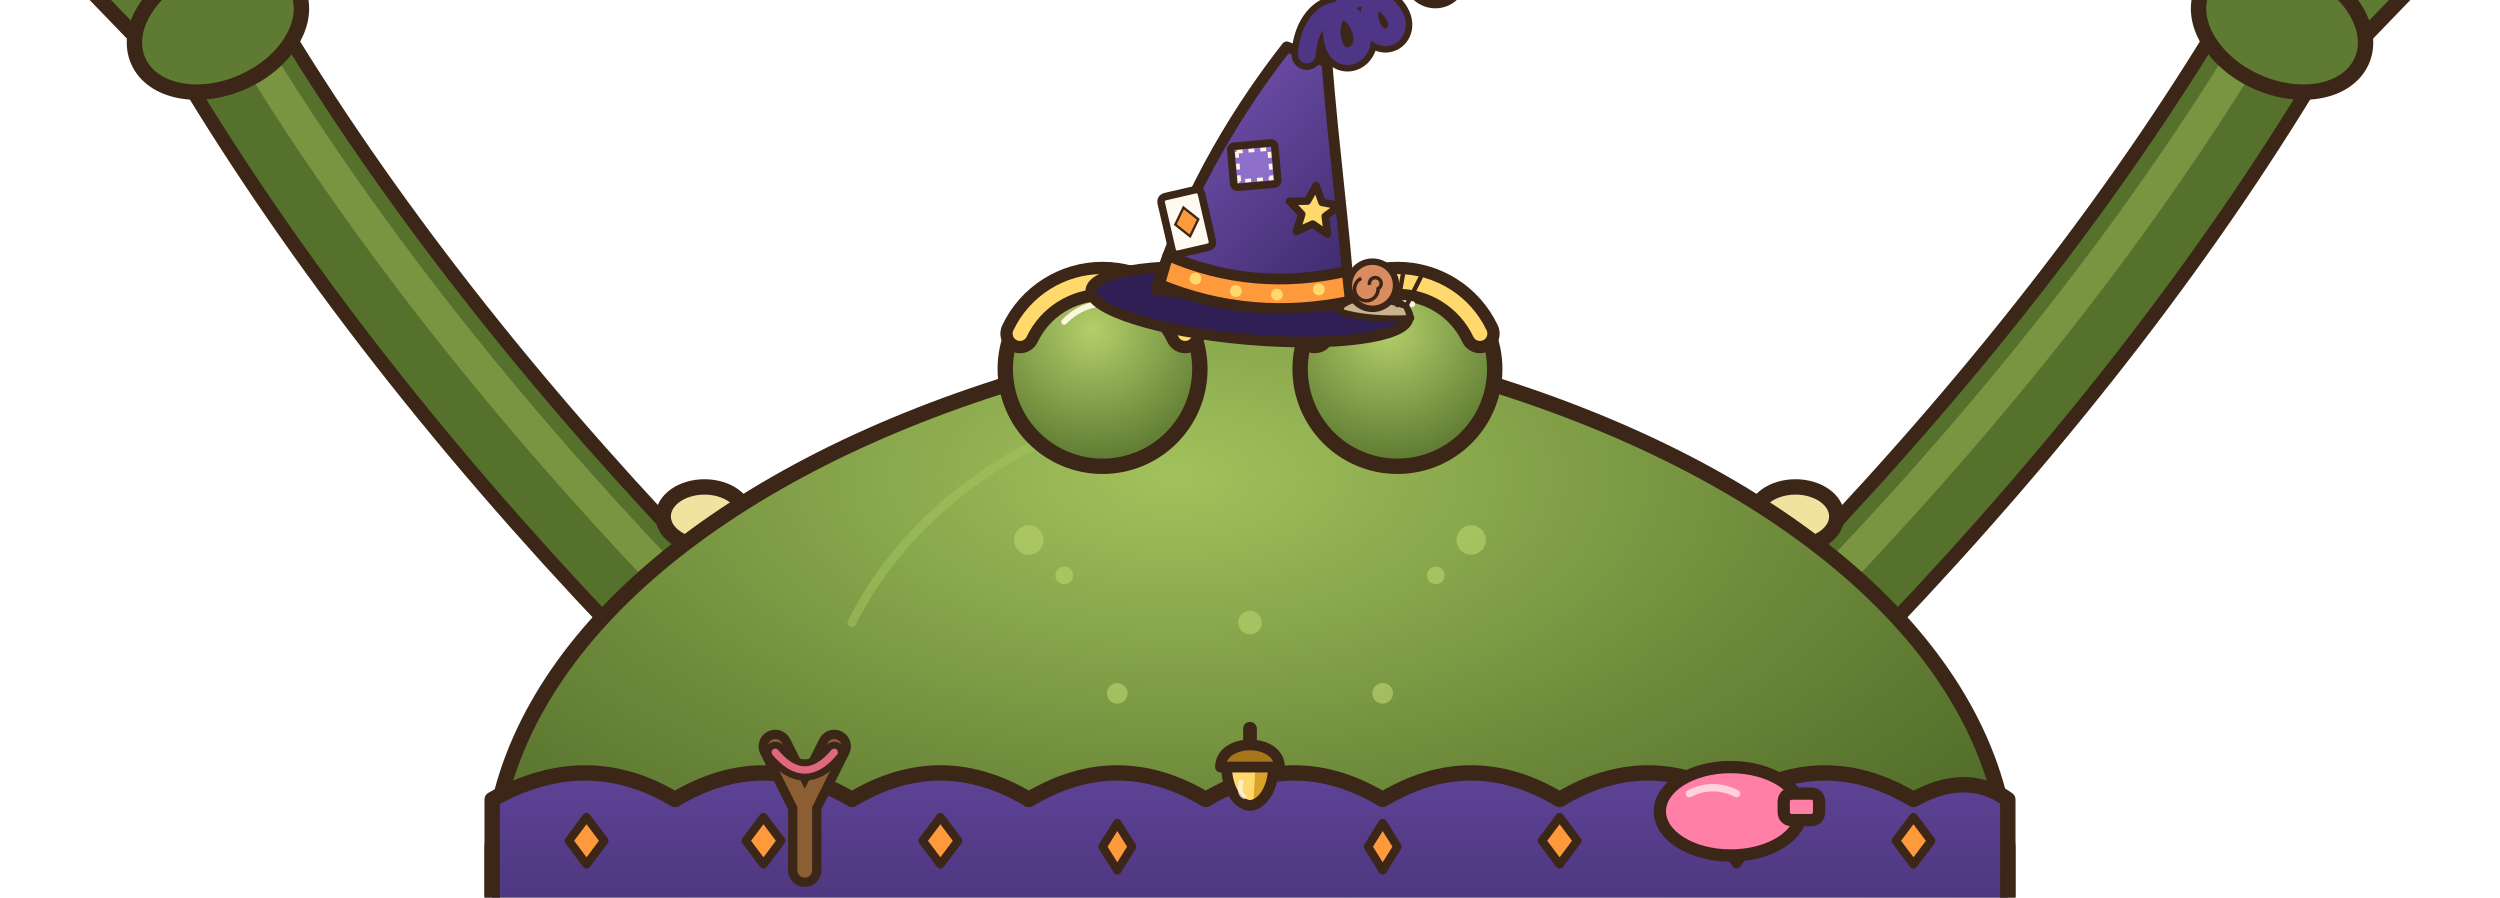
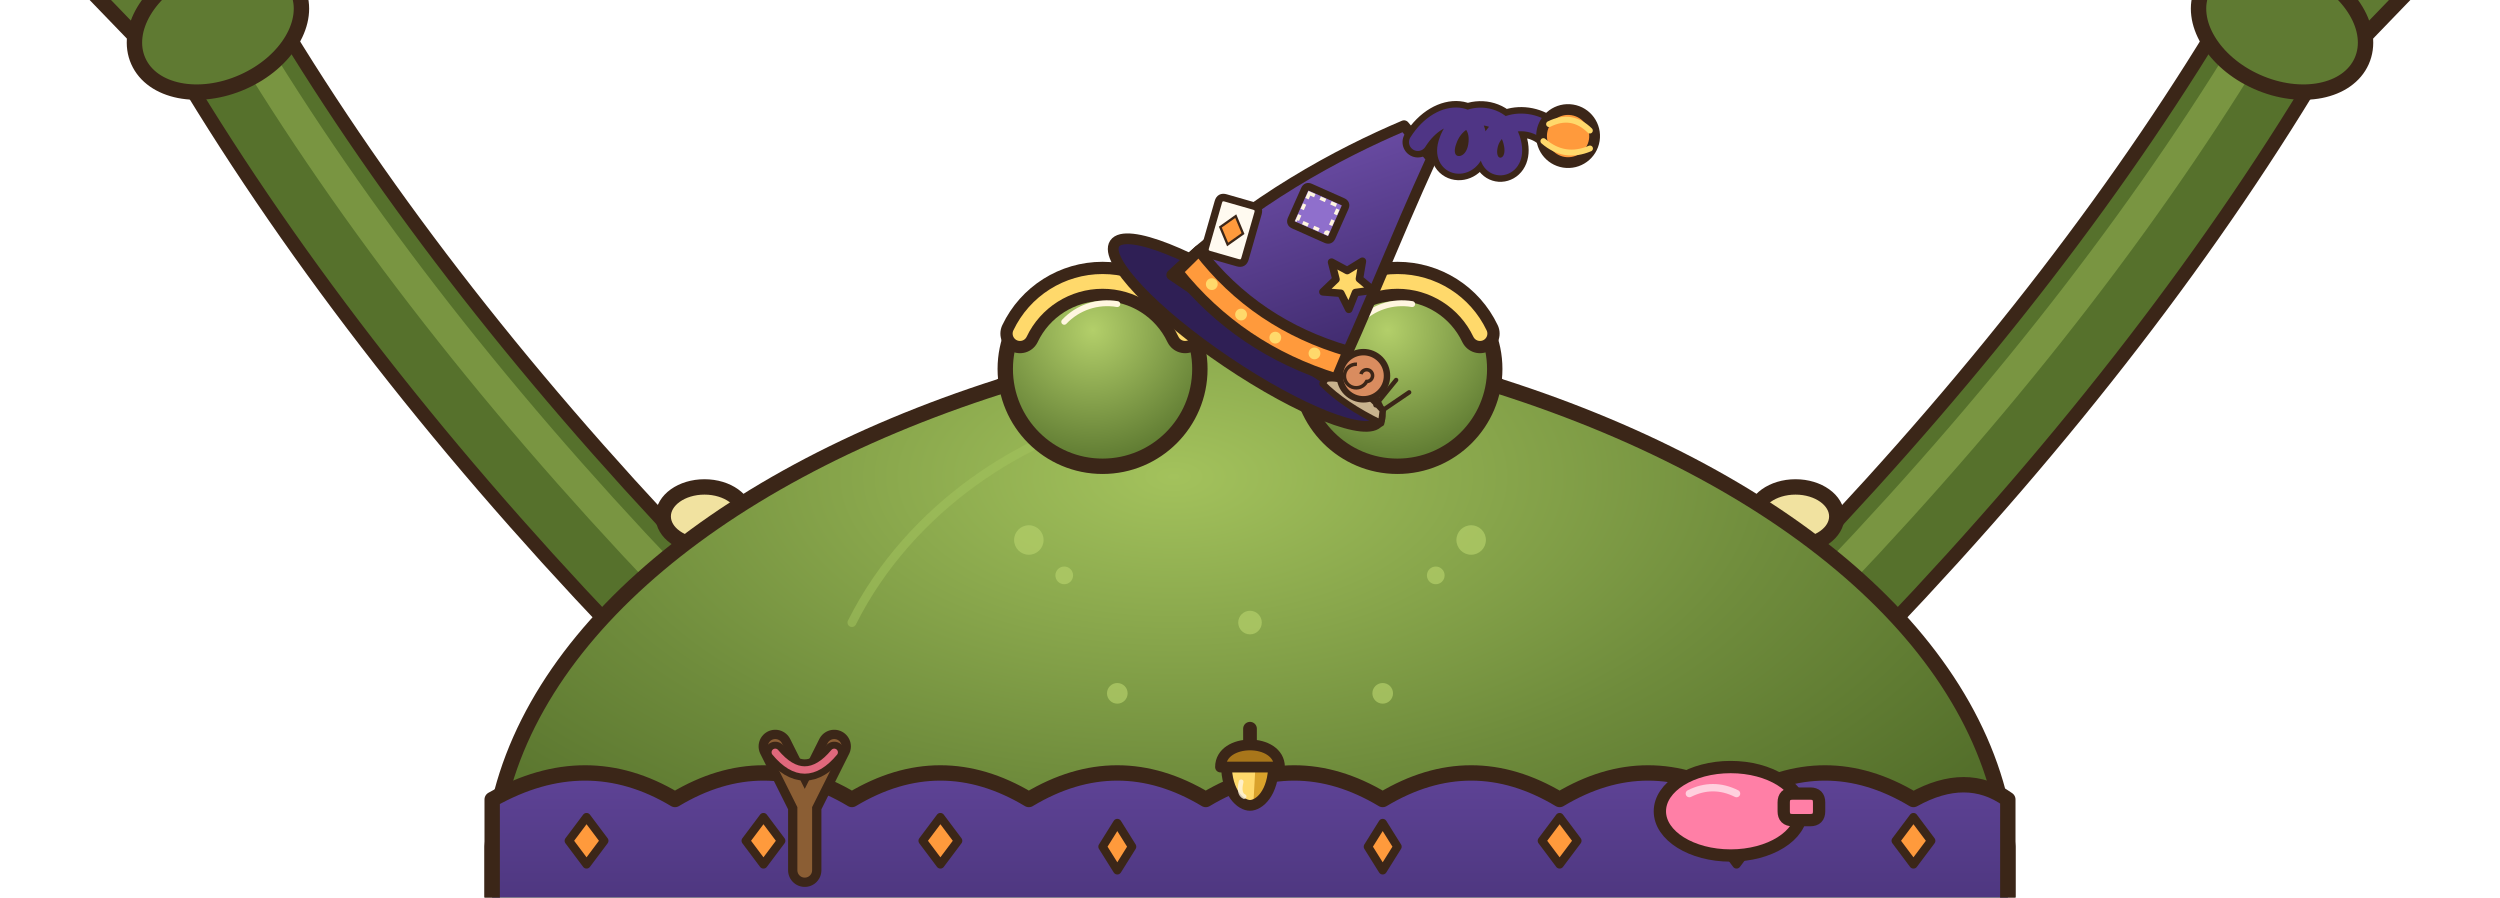
<svg xmlns="http://www.w3.org/2000/svg" style="overflow:visible" class="gsg-toad" viewBox="0 0 390 140" width="390" height="140" role="img" aria-label="Sir Croakwell casting a fence spell">
  <style>.gsg-toad .breathe{transform-box:fill-box;transform-origin:50% 100%;animation:gsg-toadBreathe 3.2s ease-in-out infinite}@keyframes gsg-toadBreathe{0%,100%{transform:scale(1)}50%{transform:scale(1.015)}}.gsg-toad .bounce{animation:gsg-toadBounce .5s ease-in-out infinite}@keyframes gsg-toadBounce{0%,100%{transform:translateY(0)}50%{transform:translateY(-9px)}}.gsg-toad .snap{transform-box:fill-box;transform-origin:0% 100%;animation:gsg-toadSnap 1.5s ease-in-out infinite}@keyframes gsg-toadSnap{0%,55%,100%{transform:scale(.55)}65%,80%{transform:scale(1)}}.gsg-toad .pulse{animation:gsg-toadPulse 1.2s ease-in-out infinite}@keyframes gsg-toadPulse{0%,100%{opacity:.55}50%{opacity:1}}.gsg-toad .twinkle{transform-box:fill-box;transform-origin:center;animation:gsg-toadTwinkle 1.6s ease-in-out infinite}@keyframes gsg-toadTwinkle{0%,100%{opacity:.35;transform:scale(.7)}50%{opacity:1;transform:scale(1.1)}}.gsg-toad .drip{animation:gsg-toadDrip 1.1s linear infinite}@keyframes gsg-toadDrip{0%{transform:translateY(-3px);opacity:0}25%{opacity:1}100%{transform:translateY(12px);opacity:0}}.gsg-toad .blink{animation:gsg-toadBlink 4s infinite}@keyframes gsg-toadBlink{0%,93%,100%{opacity:0}96%{opacity:1}}@media (prefers-reduced-motion:reduce){.gsg-toad *{animation:none!important}}</style>
  <defs>
    <radialGradient id="gsg-tb-cast-skin" cx="45%" cy="20%" r="80%">
      <stop offset="0" stop-color="#a3c25c" />
      <stop offset="0.5" stop-color="#6f8c3c" />
      <stop offset="1" stop-color="#435d20" />
    </radialGradient>
    <radialGradient id="gsg-tb-cast-bulge" cx="45%" cy="30%" r="70%">
      <stop offset="0" stop-color="#b3cf6a" />
      <stop offset="1" stop-color="#5c7830" />
    </radialGradient>
    <radialGradient id="gsg-tb-cast-eye" cx="40%" cy="35%" r="70%">
      <stop offset="0" stop-color="#ffe08a" />
      <stop offset=".6" stop-color="#e8b63c" />
      <stop offset="1" stop-color="#b07a18" />
    </radialGradient>
    <linearGradient id="gsg-tb-cast-hat" x1="0" y1="0" x2="1" y2="1">
      <stop offset="0" stop-color="#7a58b8" />
      <stop offset="1" stop-color="#3b2768" />
    </linearGradient>
    <linearGradient id="gsg-tb-cast-cloak" x1="0" y1="0" x2="0" y2="1">
      <stop offset="0" stop-color="#5e4396" />
      <stop offset="1" stop-color="#36245e" />
    </linearGradient>
    <filter id="gsg-tb-cast-glow" x="-50%" y="-50%" width="200%" height="200%">
      <feGaussianBlur stdDeviation="4" />
    </filter>
  </defs>
  <clipPath id="gsg-tb-cast-band">
    <rect x="-80" y="-300" width="550" height="440" />
  </clipPath>
  <g clip-path="url(#gsg-tb-cast-band)">
    <path d="M102 92.3 Q60 48.2 34 4" fill="none" stroke="#3b2618" stroke-width="19.4" stroke-linecap="round" stroke-linejoin="round" />
    <path d="M102 92.3 Q60 48.2 34 4" fill="none" stroke="#56712c" stroke-width="15" stroke-linecap="round" stroke-linejoin="round" />
    <path d="M102 92.3 Q60 48.2 34 4" fill="none" stroke="#a3c25c" stroke-width="5" stroke-linecap="round" opacity=".45" transform="translate(2 -2)" />
    <path d="M288 92.3 Q330 48.2 356 4" fill="none" stroke="#3b2618" stroke-width="19.4" stroke-linecap="round" stroke-linejoin="round" />
    <path d="M288 92.3 Q330 48.2 356 4" fill="none" stroke="#56712c" stroke-width="15" stroke-linecap="round" stroke-linejoin="round" />
    <path d="M288 92.3 Q330 48.2 356 4" fill="none" stroke="#a3c25c" stroke-width="5" stroke-linecap="round" opacity=".45" transform="translate(-2 -2)" />
    <g class="toad-hand" transform="translate(34 4) rotate(-24) scale(0.8)">
      <clipPath id="gsg-tb-cast-30">
        <path d="M-18 -24 Q-12 -12 -6 -30 Q0 -16 6 -30 Q12 -12 18 -24 L13 -2 L-13 -2 Z" />
      </clipPath>
      <path d="M-18 -24 Q-12 -12 -6 -30 Q0 -16 6 -30 Q12 -12 18 -24 L13 -2 L-13 -2 Z" fill="#7a9a40" />
      <path d="M-18 -24 Q-12 -12 -6 -30 Q0 -16 6 -30 Q12 -12 18 -24 L13 -2 L-13 -2 Z" fill="none" stroke="#3b2618" stroke-width="3" stroke-linejoin="round" stroke-linecap="round" />
      <line x1="-10" y1="-4" x2="-18" y2="-26" stroke="#3b2618" stroke-width="13" stroke-linecap="round" />
      <line x1="-4" y1="-8" x2="-6" y2="-32" stroke="#3b2618" stroke-width="13" stroke-linecap="round" />
      <line x1="4" y1="-8" x2="6" y2="-32" stroke="#3b2618" stroke-width="13" stroke-linecap="round" />
      <line x1="10" y1="-4" x2="18" y2="-26" stroke="#3b2618" stroke-width="13" stroke-linecap="round" />
      <line x1="-10" y1="-4" x2="-18" y2="-26" stroke="#5f7a32" stroke-width="7" stroke-linecap="round" />
      <line x1="-4" y1="-8" x2="-6" y2="-32" stroke="#5f7a32" stroke-width="7" stroke-linecap="round" />
      <line x1="4" y1="-8" x2="6" y2="-32" stroke="#5f7a32" stroke-width="7" stroke-linecap="round" />
      <line x1="10" y1="-4" x2="18" y2="-26" stroke="#5f7a32" stroke-width="7" stroke-linecap="round" />
      <clipPath id="gsg-tb-cast-31">
        <path d="M-17 0 a17 12 0 1 0 34 0 a17 12 0 1 0 -34 0 Z" />
      </clipPath>
      <path d="M-17 0 a17 12 0 1 0 34 0 a17 12 0 1 0 -34 0 Z" fill="#5f7a32" />
      <path d="M-17 0 a17 12 0 1 0 34 0 a17 12 0 1 0 -34 0 Z" fill="none" stroke="#3b2618" stroke-width="3" stroke-linejoin="round" stroke-linecap="round" />
      <clipPath id="gsg-tb-cast-32">
        <path d="M-23 -27 a5 5 0 1 0 10 0 a5 5 0 1 0 -10 0 Z" />
      </clipPath>
      <path d="M-23 -27 a5 5 0 1 0 10 0 a5 5 0 1 0 -10 0 Z" fill="#c9dc8a" />
      <path d="M-23 -27 a5 5 0 1 0 10 0 a5 5 0 1 0 -10 0 Z" fill="none" stroke="#3b2618" stroke-width="2.4" stroke-linejoin="round" stroke-linecap="round" />
      <clipPath id="gsg-tb-cast-33">
        <path d="M-11 -33 a5 5 0 1 0 10 0 a5 5 0 1 0 -10 0 Z" />
      </clipPath>
      <path d="M-11 -33 a5 5 0 1 0 10 0 a5 5 0 1 0 -10 0 Z" fill="#c9dc8a" />
      <path d="M-11 -33 a5 5 0 1 0 10 0 a5 5 0 1 0 -10 0 Z" fill="none" stroke="#3b2618" stroke-width="2.4" stroke-linejoin="round" stroke-linecap="round" />
      <clipPath id="gsg-tb-cast-34">
        <path d="M1 -33 a5 5 0 1 0 10 0 a5 5 0 1 0 -10 0 Z" />
      </clipPath>
      <path d="M1 -33 a5 5 0 1 0 10 0 a5 5 0 1 0 -10 0 Z" fill="#c9dc8a" />
      <path d="M1 -33 a5 5 0 1 0 10 0 a5 5 0 1 0 -10 0 Z" fill="none" stroke="#3b2618" stroke-width="2.4" stroke-linejoin="round" stroke-linecap="round" />
      <clipPath id="gsg-tb-cast-35">
        <path d="M13 -27 a5 5 0 1 0 10 0 a5 5 0 1 0 -10 0 Z" />
      </clipPath>
      <path d="M13 -27 a5 5 0 1 0 10 0 a5 5 0 1 0 -10 0 Z" fill="#c9dc8a" />
      <path d="M13 -27 a5 5 0 1 0 10 0 a5 5 0 1 0 -10 0 Z" fill="none" stroke="#3b2618" stroke-width="2.4" stroke-linejoin="round" stroke-linecap="round" />
      <g class="pulse">
        <circle cx="-18" cy="-27" r="9" fill="#d8f26a" opacity=".45" />
        <circle cx="-6" cy="-33" r="9" fill="#d8f26a" opacity=".45" />
        <circle cx="6" cy="-33" r="9" fill="#d8f26a" opacity=".45" />
        <circle cx="18" cy="-27" r="9" fill="#d8f26a" opacity=".45" />
        <circle cx="-6" cy="-33" r="3.2" fill="#f4ffc4" />
        <circle cx="6" cy="-33" r="3.2" fill="#f4ffc4" />
      </g>
    </g>
    <g class="toad-hand" transform="translate(356 4) rotate(24) scale(-1 1) scale(0.8)">
      <clipPath id="gsg-tb-cast-36">
        <path d="M-18 -24 Q-12 -12 -6 -30 Q0 -16 6 -30 Q12 -12 18 -24 L13 -2 L-13 -2 Z" />
      </clipPath>
      <path d="M-18 -24 Q-12 -12 -6 -30 Q0 -16 6 -30 Q12 -12 18 -24 L13 -2 L-13 -2 Z" fill="#7a9a40" />
      <path d="M-18 -24 Q-12 -12 -6 -30 Q0 -16 6 -30 Q12 -12 18 -24 L13 -2 L-13 -2 Z" fill="none" stroke="#3b2618" stroke-width="3" stroke-linejoin="round" stroke-linecap="round" />
      <line x1="-10" y1="-4" x2="-18" y2="-26" stroke="#3b2618" stroke-width="13" stroke-linecap="round" />
      <line x1="-4" y1="-8" x2="-6" y2="-32" stroke="#3b2618" stroke-width="13" stroke-linecap="round" />
      <line x1="4" y1="-8" x2="6" y2="-32" stroke="#3b2618" stroke-width="13" stroke-linecap="round" />
      <line x1="10" y1="-4" x2="18" y2="-26" stroke="#3b2618" stroke-width="13" stroke-linecap="round" />
      <line x1="-10" y1="-4" x2="-18" y2="-26" stroke="#5f7a32" stroke-width="7" stroke-linecap="round" />
      <line x1="-4" y1="-8" x2="-6" y2="-32" stroke="#5f7a32" stroke-width="7" stroke-linecap="round" />
      <line x1="4" y1="-8" x2="6" y2="-32" stroke="#5f7a32" stroke-width="7" stroke-linecap="round" />
      <line x1="10" y1="-4" x2="18" y2="-26" stroke="#5f7a32" stroke-width="7" stroke-linecap="round" />
      <clipPath id="gsg-tb-cast-37">
        <path d="M-17 0 a17 12 0 1 0 34 0 a17 12 0 1 0 -34 0 Z" />
      </clipPath>
      <path d="M-17 0 a17 12 0 1 0 34 0 a17 12 0 1 0 -34 0 Z" fill="#5f7a32" />
      <path d="M-17 0 a17 12 0 1 0 34 0 a17 12 0 1 0 -34 0 Z" fill="none" stroke="#3b2618" stroke-width="3" stroke-linejoin="round" stroke-linecap="round" />
      <clipPath id="gsg-tb-cast-38">
        <path d="M-23 -27 a5 5 0 1 0 10 0 a5 5 0 1 0 -10 0 Z" />
      </clipPath>
      <path d="M-23 -27 a5 5 0 1 0 10 0 a5 5 0 1 0 -10 0 Z" fill="#c9dc8a" />
      <path d="M-23 -27 a5 5 0 1 0 10 0 a5 5 0 1 0 -10 0 Z" fill="none" stroke="#3b2618" stroke-width="2.4" stroke-linejoin="round" stroke-linecap="round" />
      <clipPath id="gsg-tb-cast-39">
        <path d="M-11 -33 a5 5 0 1 0 10 0 a5 5 0 1 0 -10 0 Z" />
      </clipPath>
      <path d="M-11 -33 a5 5 0 1 0 10 0 a5 5 0 1 0 -10 0 Z" fill="#c9dc8a" />
      <path d="M-11 -33 a5 5 0 1 0 10 0 a5 5 0 1 0 -10 0 Z" fill="none" stroke="#3b2618" stroke-width="2.4" stroke-linejoin="round" stroke-linecap="round" />
      <clipPath id="gsg-tb-cast-40">
        <path d="M1 -33 a5 5 0 1 0 10 0 a5 5 0 1 0 -10 0 Z" />
      </clipPath>
      <path d="M1 -33 a5 5 0 1 0 10 0 a5 5 0 1 0 -10 0 Z" fill="#c9dc8a" />
      <path d="M1 -33 a5 5 0 1 0 10 0 a5 5 0 1 0 -10 0 Z" fill="none" stroke="#3b2618" stroke-width="2.4" stroke-linejoin="round" stroke-linecap="round" />
      <clipPath id="gsg-tb-cast-41">
        <path d="M13 -27 a5 5 0 1 0 10 0 a5 5 0 1 0 -10 0 Z" />
      </clipPath>
      <path d="M13 -27 a5 5 0 1 0 10 0 a5 5 0 1 0 -10 0 Z" fill="#c9dc8a" />
      <path d="M13 -27 a5 5 0 1 0 10 0 a5 5 0 1 0 -10 0 Z" fill="none" stroke="#3b2618" stroke-width="2.4" stroke-linejoin="round" stroke-linecap="round" />
      <g class="pulse">
        <circle cx="-18" cy="-27" r="9" fill="#d8f26a" opacity=".45" />
        <circle cx="-6" cy="-33" r="9" fill="#d8f26a" opacity=".45" />
        <circle cx="6" cy="-33" r="9" fill="#d8f26a" opacity=".45" />
        <circle cx="18" cy="-27" r="9" fill="#d8f26a" opacity=".45" />
        <circle cx="-6" cy="-33" r="3.2" fill="#f4ffc4" />
        <circle cx="6" cy="-33" r="3.2" fill="#f4ffc4" />
      </g>
    </g>
    <g transform="translate(105.3 -179.8) scale(0.46)">
      <g transform="translate(0 -38)">
        <g class="">
          <clipPath id="gsg-tb-cast-3">
            <path d="M-4 604 a14 10 0 1 0 28 0 a14 10 0 1 0 -28 0 Z" />
          </clipPath>
          <path d="M-4 604 a14 10 0 1 0 28 0 a14 10 0 1 0 -28 0 Z" fill="#f1e2a0" />
          <path d="M-4 604 a14 10 0 1 0 28 0 a14 10 0 1 0 -28 0 Z" fill="none" stroke="#3b2618" stroke-width="5.217" stroke-linejoin="round" stroke-linecap="round" />
          <clipPath id="gsg-tb-cast-4">
            <path d="M366 604 a14 10 0 1 0 28 0 a14 10 0 1 0 -28 0 Z" />
          </clipPath>
          <path d="M366 604 a14 10 0 1 0 28 0 a14 10 0 1 0 -28 0 Z" fill="#f1e2a0" />
          <path d="M366 604 a14 10 0 1 0 28 0 a14 10 0 1 0 -28 0 Z" fill="none" stroke="#3b2618" stroke-width="5.217" stroke-linejoin="round" stroke-linecap="round" />
          <clipPath id="gsg-tb-cast-15">
            <path d="M-62 800 L-62 716 C-56 650 10 592 110 560 C142 544 170 538 195 538 C220 538 248 544 280 560 C380 592 446 650 452 716 L452 800 Z" />
          </clipPath>
          <path d="M-62 800 L-62 716 C-56 650 10 592 110 560 C142 544 170 538 195 538 C220 538 248 544 280 560 C380 592 446 650 452 716 L452 800 Z" fill="url(#gsg-tb-cast-skin)" />
          <path d="M-62 800 L-62 716 C-56 650 10 592 110 560 C142 544 170 538 195 538 C220 538 248 544 280 560 C380 592 446 650 452 716 L452 800 Z" fill="none" stroke="#3b2618" stroke-width="5.217" stroke-linejoin="round" stroke-linecap="round" />
          <path d="M60 640 C80 600 120 576 150 570" fill="none" stroke="#a3c25c" stroke-width="3" stroke-linecap="round" opacity=".55" />
          <g fill="#b3cf6a" opacity=".7">
            <circle cx="120" cy="612" r="5" />
            <circle cx="132" cy="624" r="3" />
            <circle cx="270" cy="612" r="5" />
            <circle cx="258" cy="624" r="3" />
            <circle cx="195" cy="640" r="4" />
            <circle cx="150" cy="664" r="3.5" />
            <circle cx="240" cy="664" r="3.5" />
          </g>
          <clipPath id="gsg-tb-cast-16">
            <path d="M112 554 a33 33 0 1 0 66 0 a33 33 0 1 0 -66 0 Z" />
          </clipPath>
          <path d="M112 554 a33 33 0 1 0 66 0 a33 33 0 1 0 -66 0 Z" fill="url(#gsg-tb-cast-bulge)" />
          <path d="M112 554 a33 33 0 1 0 66 0 a33 33 0 1 0 -66 0 Z" fill="none" stroke="#3b2618" stroke-width="5.217" stroke-linejoin="round" stroke-linecap="round" />
          <clipPath id="gsg-tb-cast-17">
            <path d="M212 554 a33 33 0 1 0 66 0 a33 33 0 1 0 -66 0 Z" />
          </clipPath>
          <path d="M212 554 a33 33 0 1 0 66 0 a33 33 0 1 0 -66 0 Z" fill="url(#gsg-tb-cast-bulge)" />
          <path d="M212 554 a33 33 0 1 0 66 0 a33 33 0 1 0 -66 0 Z" fill="none" stroke="#3b2618" stroke-width="5.217" stroke-linejoin="round" stroke-linecap="round" />
          <path d="M117 542 A31 31 0 0 1 173 542" fill="none" stroke="#3b2618" stroke-width="13.3" stroke-linecap="round" stroke-linejoin="round" />
          <path d="M117 542 A31 31 0 0 1 173 542" fill="none" stroke="#ffd96b" stroke-width="5" stroke-linecap="round" stroke-linejoin="round" />
          <path d="M132 538 A20 20 0 0 1 150 532" fill="none" stroke="#fff6e0" stroke-width="2" stroke-linecap="round" />
          <path d="M217 542 A31 31 0 0 1 273 542" fill="none" stroke="#3b2618" stroke-width="13.3" stroke-linecap="round" stroke-linejoin="round" />
          <path d="M217 542 A31 31 0 0 1 273 542" fill="none" stroke="#ffd96b" stroke-width="5" stroke-linecap="round" stroke-linejoin="round" />
          <path d="M232 538 A20 20 0 0 1 250 532" fill="none" stroke="#fff6e0" stroke-width="2" stroke-linecap="round" />
-           <g transform="translate(0 -10) rotate(5 195 540)">
+           <g class="toad-hat" transform="rotate(34 195 540)">
            <clipPath id="gsg-tb-cast-18">
              <path d="M141 542 a54 12 0 1 0 108 0 a54 12 0 1 0 -108 0 Z" />
            </clipPath>
            <path d="M141 542 a54 12 0 1 0 108 0 a54 12 0 1 0 -108 0 Z" fill="#2f1f55" />
            <path d="M141 542 a54 12 0 1 0 108 0 a54 12 0 1 0 -108 0 Z" fill="none" stroke="#3b2618" stroke-width="3.652" stroke-linejoin="round" stroke-linecap="round" />
            <clipPath id="gsg-tb-cast-19">
              <path d="M163 540 C171 504 187 474 200 454 L214 458 C219 488 225 514 229 540 Z" />
            </clipPath>
            <path d="M163 540 C171 504 187 474 200 454 L214 458 C219 488 225 514 229 540 Z" fill="url(#gsg-tb-cast-hat)" />
            <path d="M163 540 C171 504 187 474 200 454 L214 458 C219 488 225 514 229 540 Z" fill="none" stroke="#3b2618" stroke-width="3.652" stroke-linejoin="round" stroke-linecap="round" />
            <g transform="rotate(-25 207 456)">
              <path d="M207 456 c6 -14 20 -14 20 -2 c0 10 -12 10 -10 0 c2 -12 18 -14 22 -2 c3 9 -8 11 -8 2 c0 -10 14 -14 22 -6" fill="none" stroke="#3b2618" stroke-width="10.4" stroke-linecap="round" stroke-linejoin="round" />
              <path d="M207 456 c6 -14 20 -14 20 -2 c0 10 -12 10 -10 0 c2 -12 18 -14 22 -2 c3 9 -8 11 -8 2 c0 -10 14 -14 22 -6" fill="none" stroke="#4f3585" stroke-width="6" stroke-linecap="round" stroke-linejoin="round" />
              <clipPath id="gsg-tb-cast-20">
                <path d="M248 446 a9 9 0 1 0 18 0 a9 9 0 1 0 -18 0 Z" />
              </clipPath>
              <path d="M248 446 a9 9 0 1 0 18 0 a9 9 0 1 0 -18 0 Z" fill="#ff9a3c" />
              <path d="M248 446 a9 9 0 1 0 18 0 a9 9 0 1 0 -18 0 Z" fill="none" stroke="#3b2618" stroke-width="3.652" stroke-linejoin="round" stroke-linecap="round" />
              <path d="M250 443 Q257 438 264 443 M249 449 Q257 454 265 449" fill="none" stroke="#ffd96b" stroke-width="2" stroke-linecap="round" />
            </g>
            <clipPath id="gsg-tb-cast-21">
              <path d="M166 528 Q196 538 227 528 L229 538 Q196 548 164 538 Z" />
            </clipPath>
            <path d="M166 528 Q196 538 227 528 L229 538 Q196 548 164 538 Z" fill="#ff9a3c" />
            <path d="M166 528 Q196 538 227 528 L229 538 Q196 548 164 538 Z" fill="none" stroke="#3b2618" stroke-width="3.652" stroke-linejoin="round" stroke-linecap="round" />
            <circle cx="176" cy="535" r="2" fill="#ffd96b" />
            <circle cx="190" cy="538" r="2" fill="#ffd96b" />
            <circle cx="204" cy="538" r="2" fill="#ffd96b" />
            <circle cx="218" cy="535" r="2" fill="#ffd96b" />
            <g transform="rotate(-18 172 518)">
              <clipPath id="gsg-tb-cast-22">
                <path d="M167 506 H177 Q179 506 179 508 V524 Q179 526 177 526 H167 Q165 526 165 524 V508 Q165 506 167 506 Z" />
              </clipPath>
              <path d="M167 506 H177 Q179 506 179 508 V524 Q179 526 177 526 H167 Q165 526 165 524 V508 Q165 506 167 506 Z" fill="#fffaf0" />
              <path d="M167 506 H177 Q179 506 179 508 V524 Q179 526 177 526 H167 Q165 526 165 524 V508 Q165 506 167 506 Z" fill="none" stroke="#3b2618" stroke-width="2.557" stroke-linejoin="round" stroke-linecap="round" />
              <path d="M172 511 l4 5 l-4 5 l-4 -5 Z" fill="#ff9a3c" stroke="#3b2618" stroke-width=".8" />
            </g>
            <g transform="rotate(-10 192 495)">
              <clipPath id="gsg-tb-cast-23">
                <path d="M186.5 488 H198.5 Q200 488 200 489.5 V500.5 Q200 502 198.5 502 H186.5 Q185 502 185 500.5 V489.5 Q185 488 186.5 488 Z" />
              </clipPath>
              <path d="M186.5 488 H198.5 Q200 488 200 489.5 V500.5 Q200 502 198.5 502 H186.5 Q185 502 185 500.5 V489.5 Q185 488 186.5 488 Z" fill="#8f6fcc" />
              <path d="M186.5 488 H198.5 Q200 488 200 489.5 V500.5 Q200 502 198.5 502 H186.5 Q185 502 185 500.5 V489.5 Q185 488 186.5 488 Z" fill="none" stroke="#3b2618" stroke-width="2.557" stroke-linejoin="round" stroke-linecap="round" />
              <rect x="187" y="490" width="11" height="10" fill="none" stroke="#fff6e0" stroke-width="1.2" stroke-dasharray="2 2" />
            </g>
            <clipPath id="gsg-tb-cast-24">
              <path d="M214 500 l2.5 5.5 l6 0.6 l-4.5 4 l1.3 6 l-5.3 -3 l-5.3 3 l1.3 -6 l-4.5 -4 l6 -0.6 Z" />
            </clipPath>
            <path d="M214 500 l2.5 5.5 l6 0.6 l-4.5 4 l1.3 6 l-5.3 -3 l-5.3 3 l1.3 -6 l-4.5 -4 l6 -0.6 Z" fill="#ffd96b" />
            <path d="M214 500 l2.5 5.5 l6 0.6 l-4.5 4 l1.3 6 l-5.3 -3 l-5.3 3 l1.3 -6 l-4.5 -4 l6 -0.6 Z" fill="none" stroke="#3b2618" stroke-width="2.557" stroke-linejoin="round" stroke-linecap="round" />
            <clipPath id="gsg-tb-cast-25">
              <path d="M226 540 Q232 534 248 538 L250 542 Q236 544 226 542 Z" />
            </clipPath>
            <path d="M226 540 Q232 534 248 538 L250 542 Q236 544 226 542 Z" fill="#c9b38e" />
            <path d="M226 540 Q232 534 248 538 L250 542 Q236 544 226 542 Z" fill="none" stroke="#3b2618" stroke-width="2.191" stroke-linejoin="round" stroke-linecap="round" />
            <path d="M248 538 L252 528 M245 538 L246 527" stroke="#3b2618" stroke-width="1.5" stroke-linecap="round" />
            <clipPath id="gsg-tb-cast-26">
              <path d="M228 532 a8 8 0 1 0 16 0 a8 8 0 1 0 -16 0 Z" />
            </clipPath>
            <path d="M228 532 a8 8 0 1 0 16 0 a8 8 0 1 0 -16 0 Z" fill="#d98c5f" />
            <path d="M228 532 a8 8 0 1 0 16 0 a8 8 0 1 0 -16 0 Z" fill="none" stroke="#3b2618" stroke-width="2.191" stroke-linejoin="round" stroke-linecap="round" />
            <path d="M236 532 m-1 0 a2 2 0 1 1 3 1 a4 4 0 1 1 -6 -3" fill="none" stroke="#3b2618" stroke-width="1.2" />
          </g>
          <clipPath id="gsg-tb-cast-27">
            <path d="M-62 800 L-62 700 Q-30 682 0 700 Q30 682 60 700 Q90 682 120 700 Q150 682 180 700 Q210 682 240 700 Q270 682 300 700 Q330 682 360 700 Q390 682 420 700 Q438 690 452 700 L452 800 Z" />
          </clipPath>
          <path d="M-62 800 L-62 700 Q-30 682 0 700 Q30 682 60 700 Q90 682 120 700 Q150 682 180 700 Q210 682 240 700 Q270 682 300 700 Q330 682 360 700 Q390 682 420 700 Q438 690 452 700 L452 800 Z" fill="url(#gsg-tb-cast-cloak)" />
          <path d="M-62 800 L-62 700 Q-30 682 0 700 Q30 682 60 700 Q90 682 120 700 Q150 682 180 700 Q210 682 240 700 Q270 682 300 700 Q330 682 360 700 Q390 682 420 700 Q438 690 452 700 L452 800 Z" fill="none" stroke="#3b2618" stroke-width="5.217" stroke-linejoin="round" stroke-linecap="round" />
          <clipPath id="gsg-tb-cast-28">
            <path d="M187 688 C187 698 192 702 195 702 C198 702 203 698 203 688 Z" />
          </clipPath>
          <path d="M187 688 C187 698 192 702 195 702 C198 702 203 698 203 688 Z" fill="#ffd96b" />
          <g clip-path="url(#gsg-tb-cast-28)">
            <path d="M197 686 H205 V704 H196 Z" fill="#d9a22b" />
          </g>
          <path d="M187 688 C187 698 192 702 195 702 C198 702 203 698 203 688 Z" fill="none" stroke="#3b2618" stroke-width="3.652" stroke-linejoin="round" stroke-linecap="round" />
          <clipPath id="gsg-tb-cast-29">
            <path d="M185 689 C185 679 205 679 205 689 Z" />
          </clipPath>
          <path d="M185 689 C185 679 205 679 205 689 Z" fill="#a8761a" />
          <path d="M185 689 C185 679 205 679 205 689 Z" fill="none" stroke="#3b2618" stroke-width="3.652" stroke-linejoin="round" stroke-linecap="round" />
          <path d="M195 680 V676" stroke="#3b2618" stroke-width="4.652" stroke-linecap="round" />
          <path d="M192 694 Q191 698 193 699" fill="none" stroke="#fff6e0" stroke-width="1.6" stroke-linecap="round" opacity=".8" />
          <clipPath id="gsg-tb-cast-5">
            <path d="M-30 706 l6 8 l-6 8 l-6 -8 Z" />
          </clipPath>
          <path d="M-30 706 l6 8 l-6 8 l-6 -8 Z" fill="#ff9a3c" />
          <path d="M-30 706 l6 8 l-6 8 l-6 -8 Z" fill="none" stroke="#3b2618" stroke-width="2.87" stroke-linejoin="round" stroke-linecap="round" />
          <clipPath id="gsg-tb-cast-6">
            <path d="M30 706 l6 8 l-6 8 l-6 -8 Z" />
          </clipPath>
          <path d="M30 706 l6 8 l-6 8 l-6 -8 Z" fill="#ff9a3c" />
          <path d="M30 706 l6 8 l-6 8 l-6 -8 Z" fill="none" stroke="#3b2618" stroke-width="2.87" stroke-linejoin="round" stroke-linecap="round" />
          <clipPath id="gsg-tb-cast-7">
            <path d="M90 706 l6 8 l-6 8 l-6 -8 Z" />
          </clipPath>
          <path d="M90 706 l6 8 l-6 8 l-6 -8 Z" fill="#ff9a3c" />
          <path d="M90 706 l6 8 l-6 8 l-6 -8 Z" fill="none" stroke="#3b2618" stroke-width="2.87" stroke-linejoin="round" stroke-linecap="round" />
          <clipPath id="gsg-tb-cast-8">
            <path d="M150 708 l5 8 l-5 8 l-5 -8 Z" />
          </clipPath>
          <path d="M150 708 l5 8 l-5 8 l-5 -8 Z" fill="#ff9a3c" />
          <path d="M150 708 l5 8 l-5 8 l-5 -8 Z" fill="none" stroke="#3b2618" stroke-width="2.87" stroke-linejoin="round" stroke-linecap="round" />
          <clipPath id="gsg-tb-cast-9">
            <path d="M240 708 l5 8 l-5 8 l-5 -8 Z" />
          </clipPath>
          <path d="M240 708 l5 8 l-5 8 l-5 -8 Z" fill="#ff9a3c" />
          <path d="M240 708 l5 8 l-5 8 l-5 -8 Z" fill="none" stroke="#3b2618" stroke-width="2.87" stroke-linejoin="round" stroke-linecap="round" />
          <clipPath id="gsg-tb-cast-10">
            <path d="M300 706 l6 8 l-6 8 l-6 -8 Z" />
          </clipPath>
          <path d="M300 706 l6 8 l-6 8 l-6 -8 Z" fill="#ff9a3c" />
          <path d="M300 706 l6 8 l-6 8 l-6 -8 Z" fill="none" stroke="#3b2618" stroke-width="2.87" stroke-linejoin="round" stroke-linecap="round" />
          <clipPath id="gsg-tb-cast-11">
            <path d="M360 706 l6 8 l-6 8 l-6 -8 Z" />
          </clipPath>
          <path d="M360 706 l6 8 l-6 8 l-6 -8 Z" fill="#ff9a3c" />
          <path d="M360 706 l6 8 l-6 8 l-6 -8 Z" fill="none" stroke="#3b2618" stroke-width="2.87" stroke-linejoin="round" stroke-linecap="round" />
          <clipPath id="gsg-tb-cast-12">
            <path d="M420 706 l6 8 l-6 8 l-6 -8 Z" />
          </clipPath>
          <path d="M420 706 l6 8 l-6 8 l-6 -8 Z" fill="#ff9a3c" />
          <path d="M420 706 l6 8 l-6 8 l-6 -8 Z" fill="none" stroke="#3b2618" stroke-width="2.87" stroke-linejoin="round" stroke-linecap="round" />
          <path d="M44 724 L44 702 M44 702 L34 682 M44 702 L54 682" fill="none" stroke="#3b2618" stroke-width="11.3" stroke-linecap="round" stroke-linejoin="round" />
          <path d="M44 724 L44 702 M44 702 L34 682 M44 702 L54 682" fill="none" stroke="#8b5e34" stroke-width="5" stroke-linecap="round" stroke-linejoin="round" />
          <path d="M34 684 Q44 696 54 684" fill="none" stroke="#3b2618" stroke-width="7.2" stroke-linecap="round" stroke-linejoin="round" />
          <path d="M34 684 Q44 696 54 684" fill="none" stroke="#e0687c" stroke-width="2.5" stroke-linecap="round" stroke-linejoin="round" />
          <clipPath id="gsg-tb-cast-13">
            <path d="M334 704 a24 15 0 1 0 48 0 a24 15 0 1 0 -48 0 Z" />
          </clipPath>
          <path d="M334 704 a24 15 0 1 0 48 0 a24 15 0 1 0 -48 0 Z" fill="#ff7fa6" />
          <path d="M334 704 a24 15 0 1 0 48 0 a24 15 0 1 0 -48 0 Z" fill="none" stroke="#3b2618" stroke-width="4.174" stroke-linejoin="round" stroke-linecap="round" />
          <clipPath id="gsg-tb-cast-14">
            <path d="M379 698 H385 Q388 698 388 701 V704 Q388 707 385 707 H379 Q376 707 376 704 V701 Q376 698 379 698 Z" />
          </clipPath>
          <path d="M379 698 H385 Q388 698 388 701 V704 Q388 707 385 707 H379 Q376 707 376 704 V701 Q376 698 379 698 Z" fill="#ff7fa6" />
          <path d="M379 698 H385 Q388 698 388 701 V704 Q388 707 385 707 H379 Q376 707 376 704 V701 Q376 698 379 698 Z" fill="none" stroke="#3b2618" stroke-width="4.174" stroke-linejoin="round" stroke-linecap="round" />
          <path d="M344 698 Q352 694 360 698" fill="none" stroke="#ffd0de" stroke-width="2.5" stroke-linecap="round" />
        </g>
      </g>
    </g>
    <g>
      <rect x="168" y="-40" width="62" height="22" rx="11" fill="#d8f26a" opacity=".6" filter="url(#gsg-tb-cast-glow)" />
      <clipPath id="gsg-tb-cast-1">
        <path d="M182 -33 H208 Q211 -33 211 -30 V-30 Q211 -27 208 -27 H182 Q179 -27 179 -30 V-30 Q179 -33 182 -33 Z" />
      </clipPath>
      <path d="M182 -33 H208 Q211 -33 211 -30 V-30 Q211 -27 208 -27 H182 Q179 -27 179 -30 V-30 Q179 -33 182 -33 Z" fill="#c48a52" />
      <path d="M182 -33 H208 Q211 -33 211 -30 V-30 Q211 -27 208 -27 H182 Q179 -27 179 -30 V-30 Q179 -33 182 -33 Z" fill="none" stroke="#3b2618" stroke-width="1.4" stroke-linejoin="round" stroke-linecap="round" />
      <clipPath id="gsg-tb-cast-2">
        <path d="M175 -35 H181 Q183 -35 183 -33 V-26 Q183 -24 181 -24 H175 Q173 -24 173 -26 V-33 Q173 -35 175 -35 Z" />
      </clipPath>
      <path d="M175 -35 H181 Q183 -35 183 -33 V-26 Q183 -24 181 -24 H175 Q173 -24 173 -26 V-33 Q173 -35 175 -35 Z" fill="#a87140" />
      <path d="M175 -35 H181 Q183 -35 183 -33 V-26 Q183 -24 181 -24 H175 Q173 -24 173 -26 V-33 Q173 -35 175 -35 Z" fill="none" stroke="#3b2618" stroke-width="1.4" stroke-linejoin="round" stroke-linecap="round" />
      <rect x="211" y="-33" width="16" height="6" rx="3" fill="none" stroke="#d8f26a" stroke-width="1.6" stroke-dasharray="3 3" />
      <path d="M23.4 -19.8 Q101.7 -56 180 -26" fill="none" stroke="#d8f26a" stroke-width="3" stroke-linecap="round" stroke-dasharray="1 8" class="pulse" />
      <path d="M366.6 -19.8 Q294.3 -56 222 -26" fill="none" stroke="#d8f26a" stroke-width="3" stroke-linecap="round" stroke-dasharray="1 8" class="pulse" />
      <path class="twinkle" style="animation-delay:0s" d="M132 -31 l1.9 3.1 l3.1 1.9 l-3.1 1.9 l-1.9 3.1 l-1.9 -3.1 l-3.1 -1.9 l3.1 -1.9 Z" fill="#d8f26a" stroke="#3b2618" stroke-width="0.8" stroke-linejoin="round" stroke-linecap="round" />
      <path class="twinkle" style="animation-delay:0.4s" d="M288 -29 l1.9 3.1 l3.1 1.9 l-3.1 1.9 l-1.9 3.1 l-1.9 -3.1 l-3.1 -1.9 l3.1 -1.9 Z" fill="#d8f26a" stroke="#3b2618" stroke-width="0.8" stroke-linejoin="round" stroke-linecap="round" />
      <path class="twinkle" style="animation-delay:0.8s" d="M200 -18 l1.5 2.5 l2.5 1.5 l-2.5 1.5 l-1.5 2.5 l-1.5 -2.5 l-2.5 -1.5 l2.5 -1.5 Z" fill="#d8f26a" stroke="#3b2618" stroke-width="0.8" stroke-linejoin="round" stroke-linecap="round" />
      <circle class="twinkle" style="animation-delay:0s" cx="60" cy="-14" r="2.4" fill="#f4ffc4" />
      <circle class="twinkle" style="animation-delay:0.3s" cx="338" cy="-16" r="2.4" fill="#f4ffc4" />
      <circle class="twinkle" style="animation-delay:0.6s" cx="104" cy="-34" r="2.4" fill="#f4ffc4" />
      <circle class="twinkle" style="animation-delay:0.9s" cx="300" cy="-34" r="2.4" fill="#f4ffc4" />
      <g class="twinkle" style="animation-delay:0s">
        <rect x="150" y="-20" width="7" height="4" rx="1" fill="#ff9a3c" stroke="#3b2618" stroke-width=".9" transform="rotate(30 153.5 -18)" />
      </g>
      <g class="twinkle" style="animation-delay:0.25s">
        <rect x="258" y="-12" width="7" height="4" rx="1" fill="#ff7fa6" stroke="#3b2618" stroke-width=".9" transform="rotate(-25 261.5 -10)" />
      </g>
      <g class="twinkle" style="animation-delay:0.5s">
        <rect x="118" y="-30" width="7" height="4" rx="1" fill="#d8f26a" stroke="#3b2618" stroke-width=".9" transform="rotate(60 121.5 -28)" />
      </g>
      <g class="twinkle" style="animation-delay:0.75s">
        <rect x="322" y="-30" width="7" height="4" rx="1" fill="#fff6e0" stroke="#3b2618" stroke-width=".9" transform="rotate(15 325.5 -28)" />
      </g>
      <g class="twinkle" style="animation-delay:1s">
        <rect x="236" y="-38" width="7" height="4" rx="1" fill="#ff7fa6" stroke="#3b2618" stroke-width=".9" transform="rotate(50 239.5 -36)" />
      </g>
      <g class="twinkle" style="animation-delay:1.25s">
        <rect x="86" y="-30" width="7" height="4" rx="1" fill="#ff9a3c" stroke="#3b2618" stroke-width=".9" transform="rotate(-40 89.5 -28)" />
      </g>
    </g>
  </g>
</svg>
